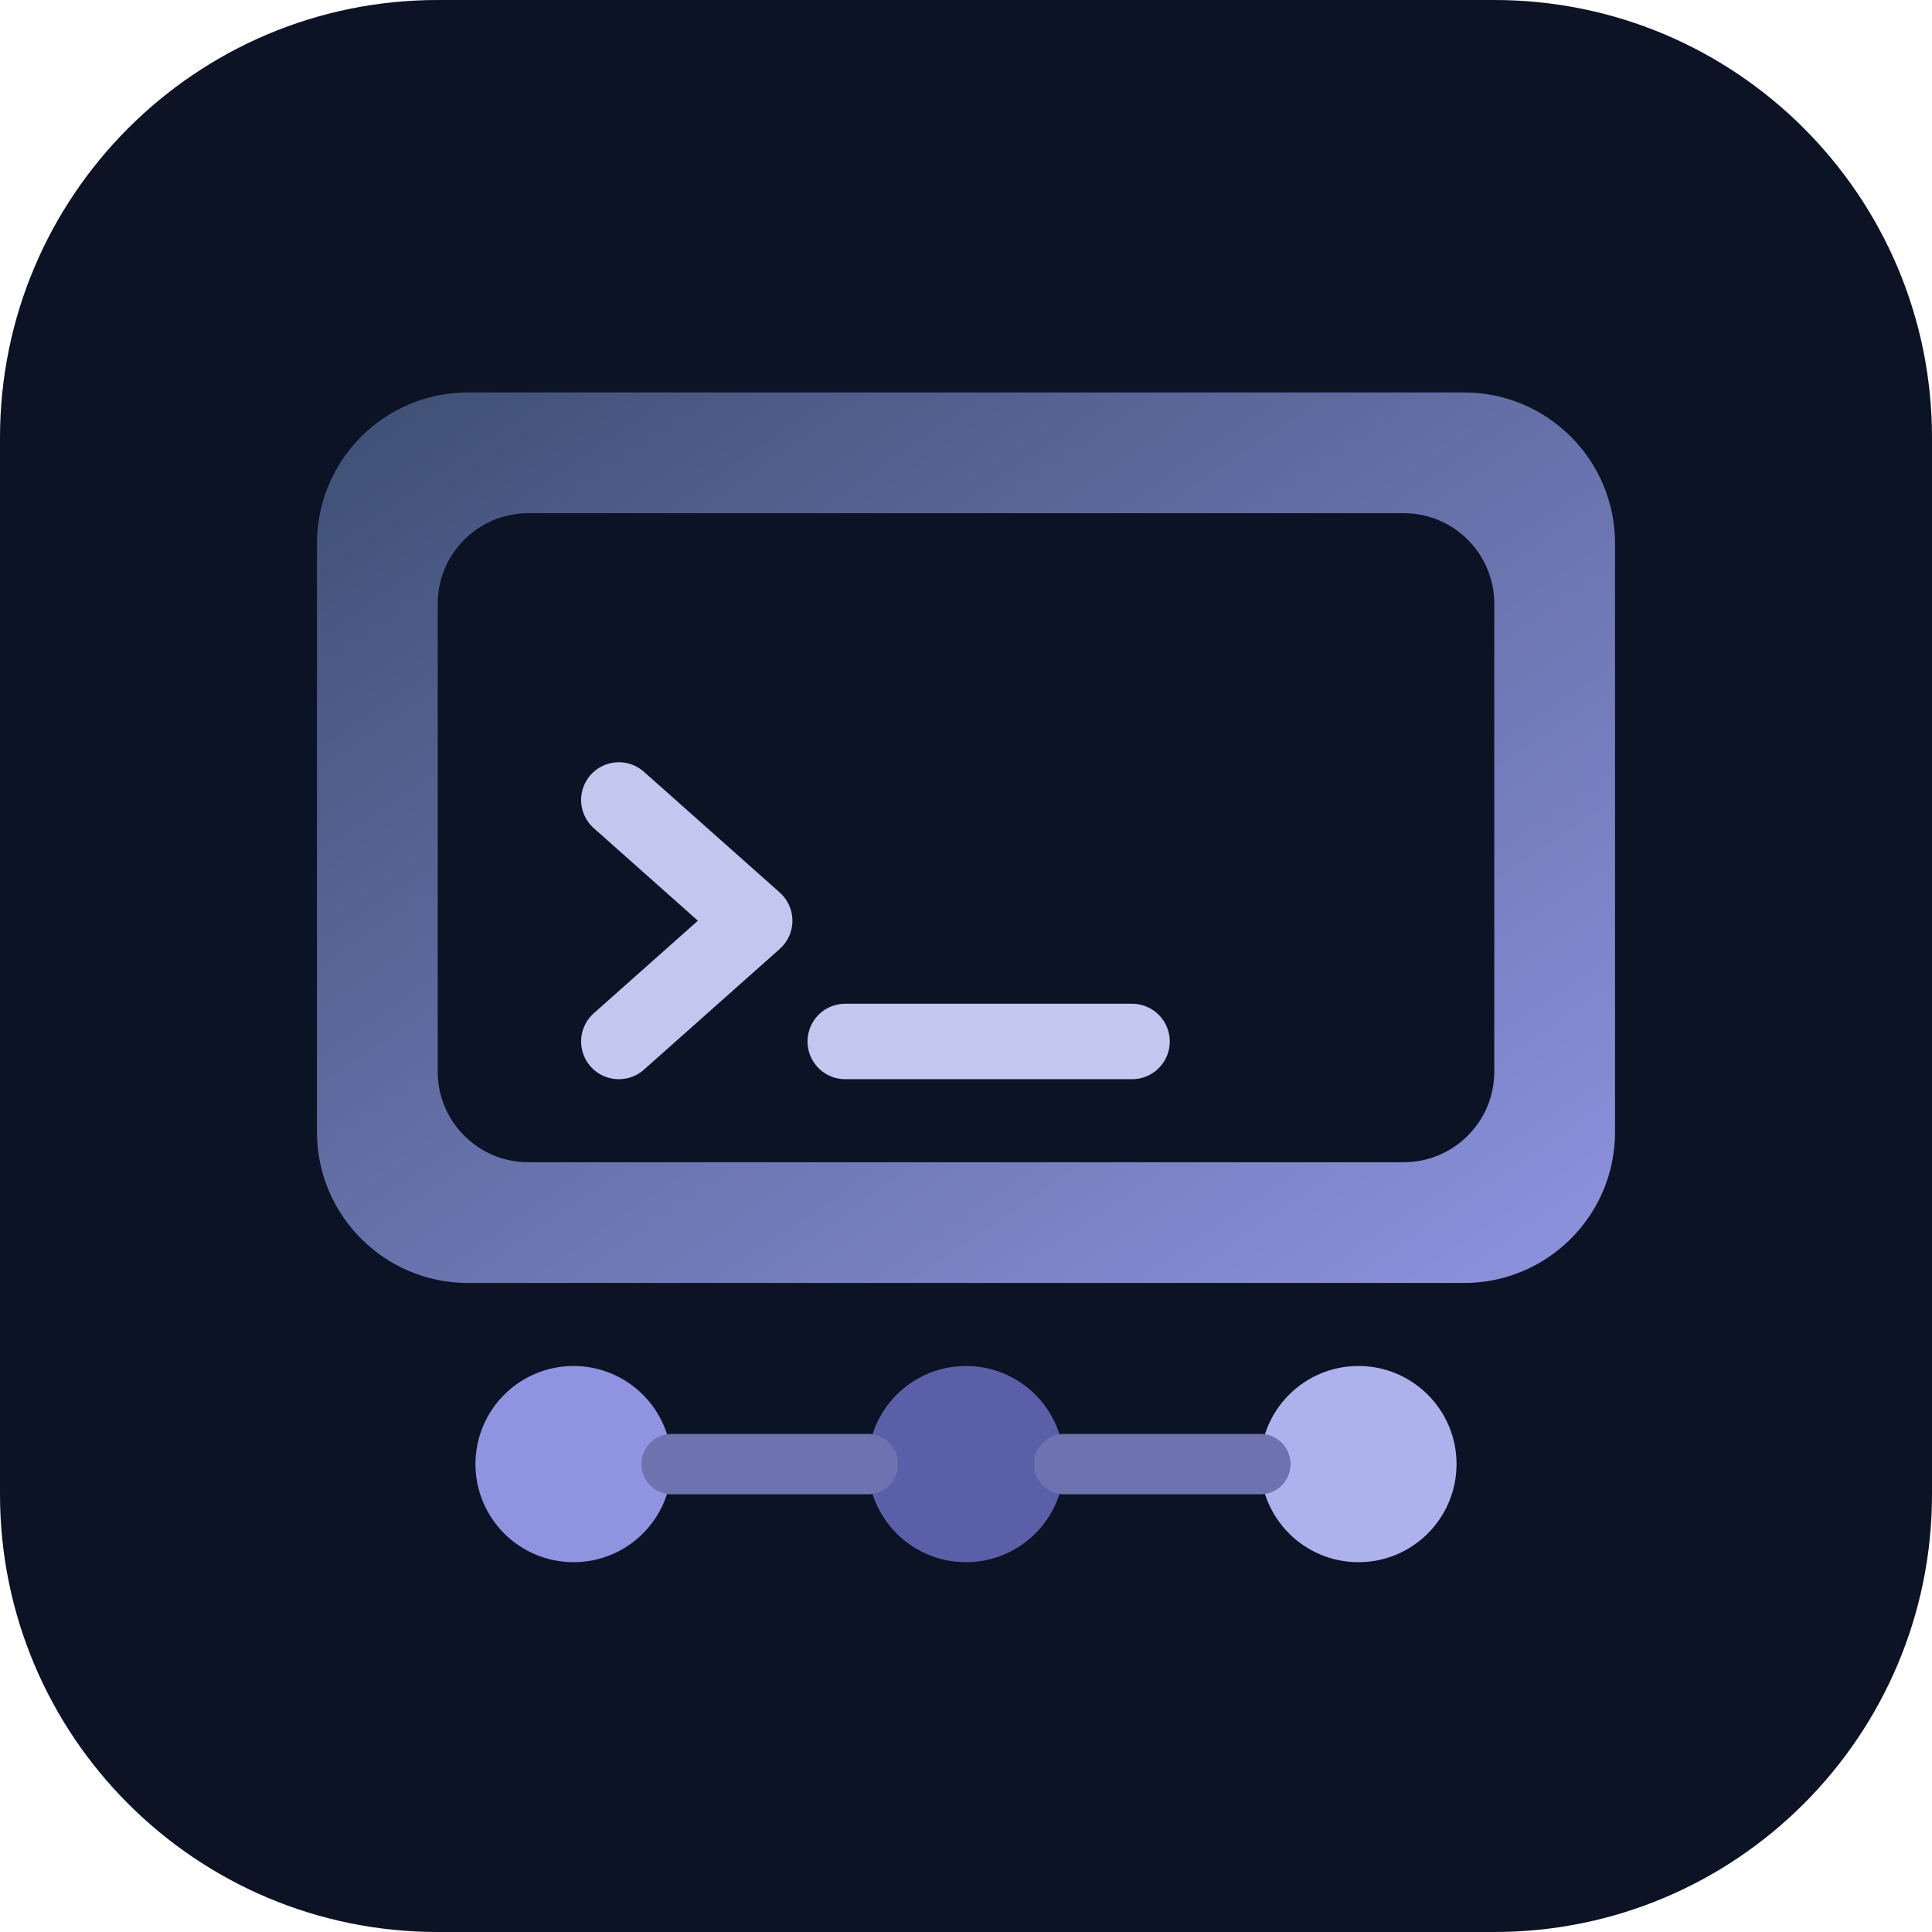
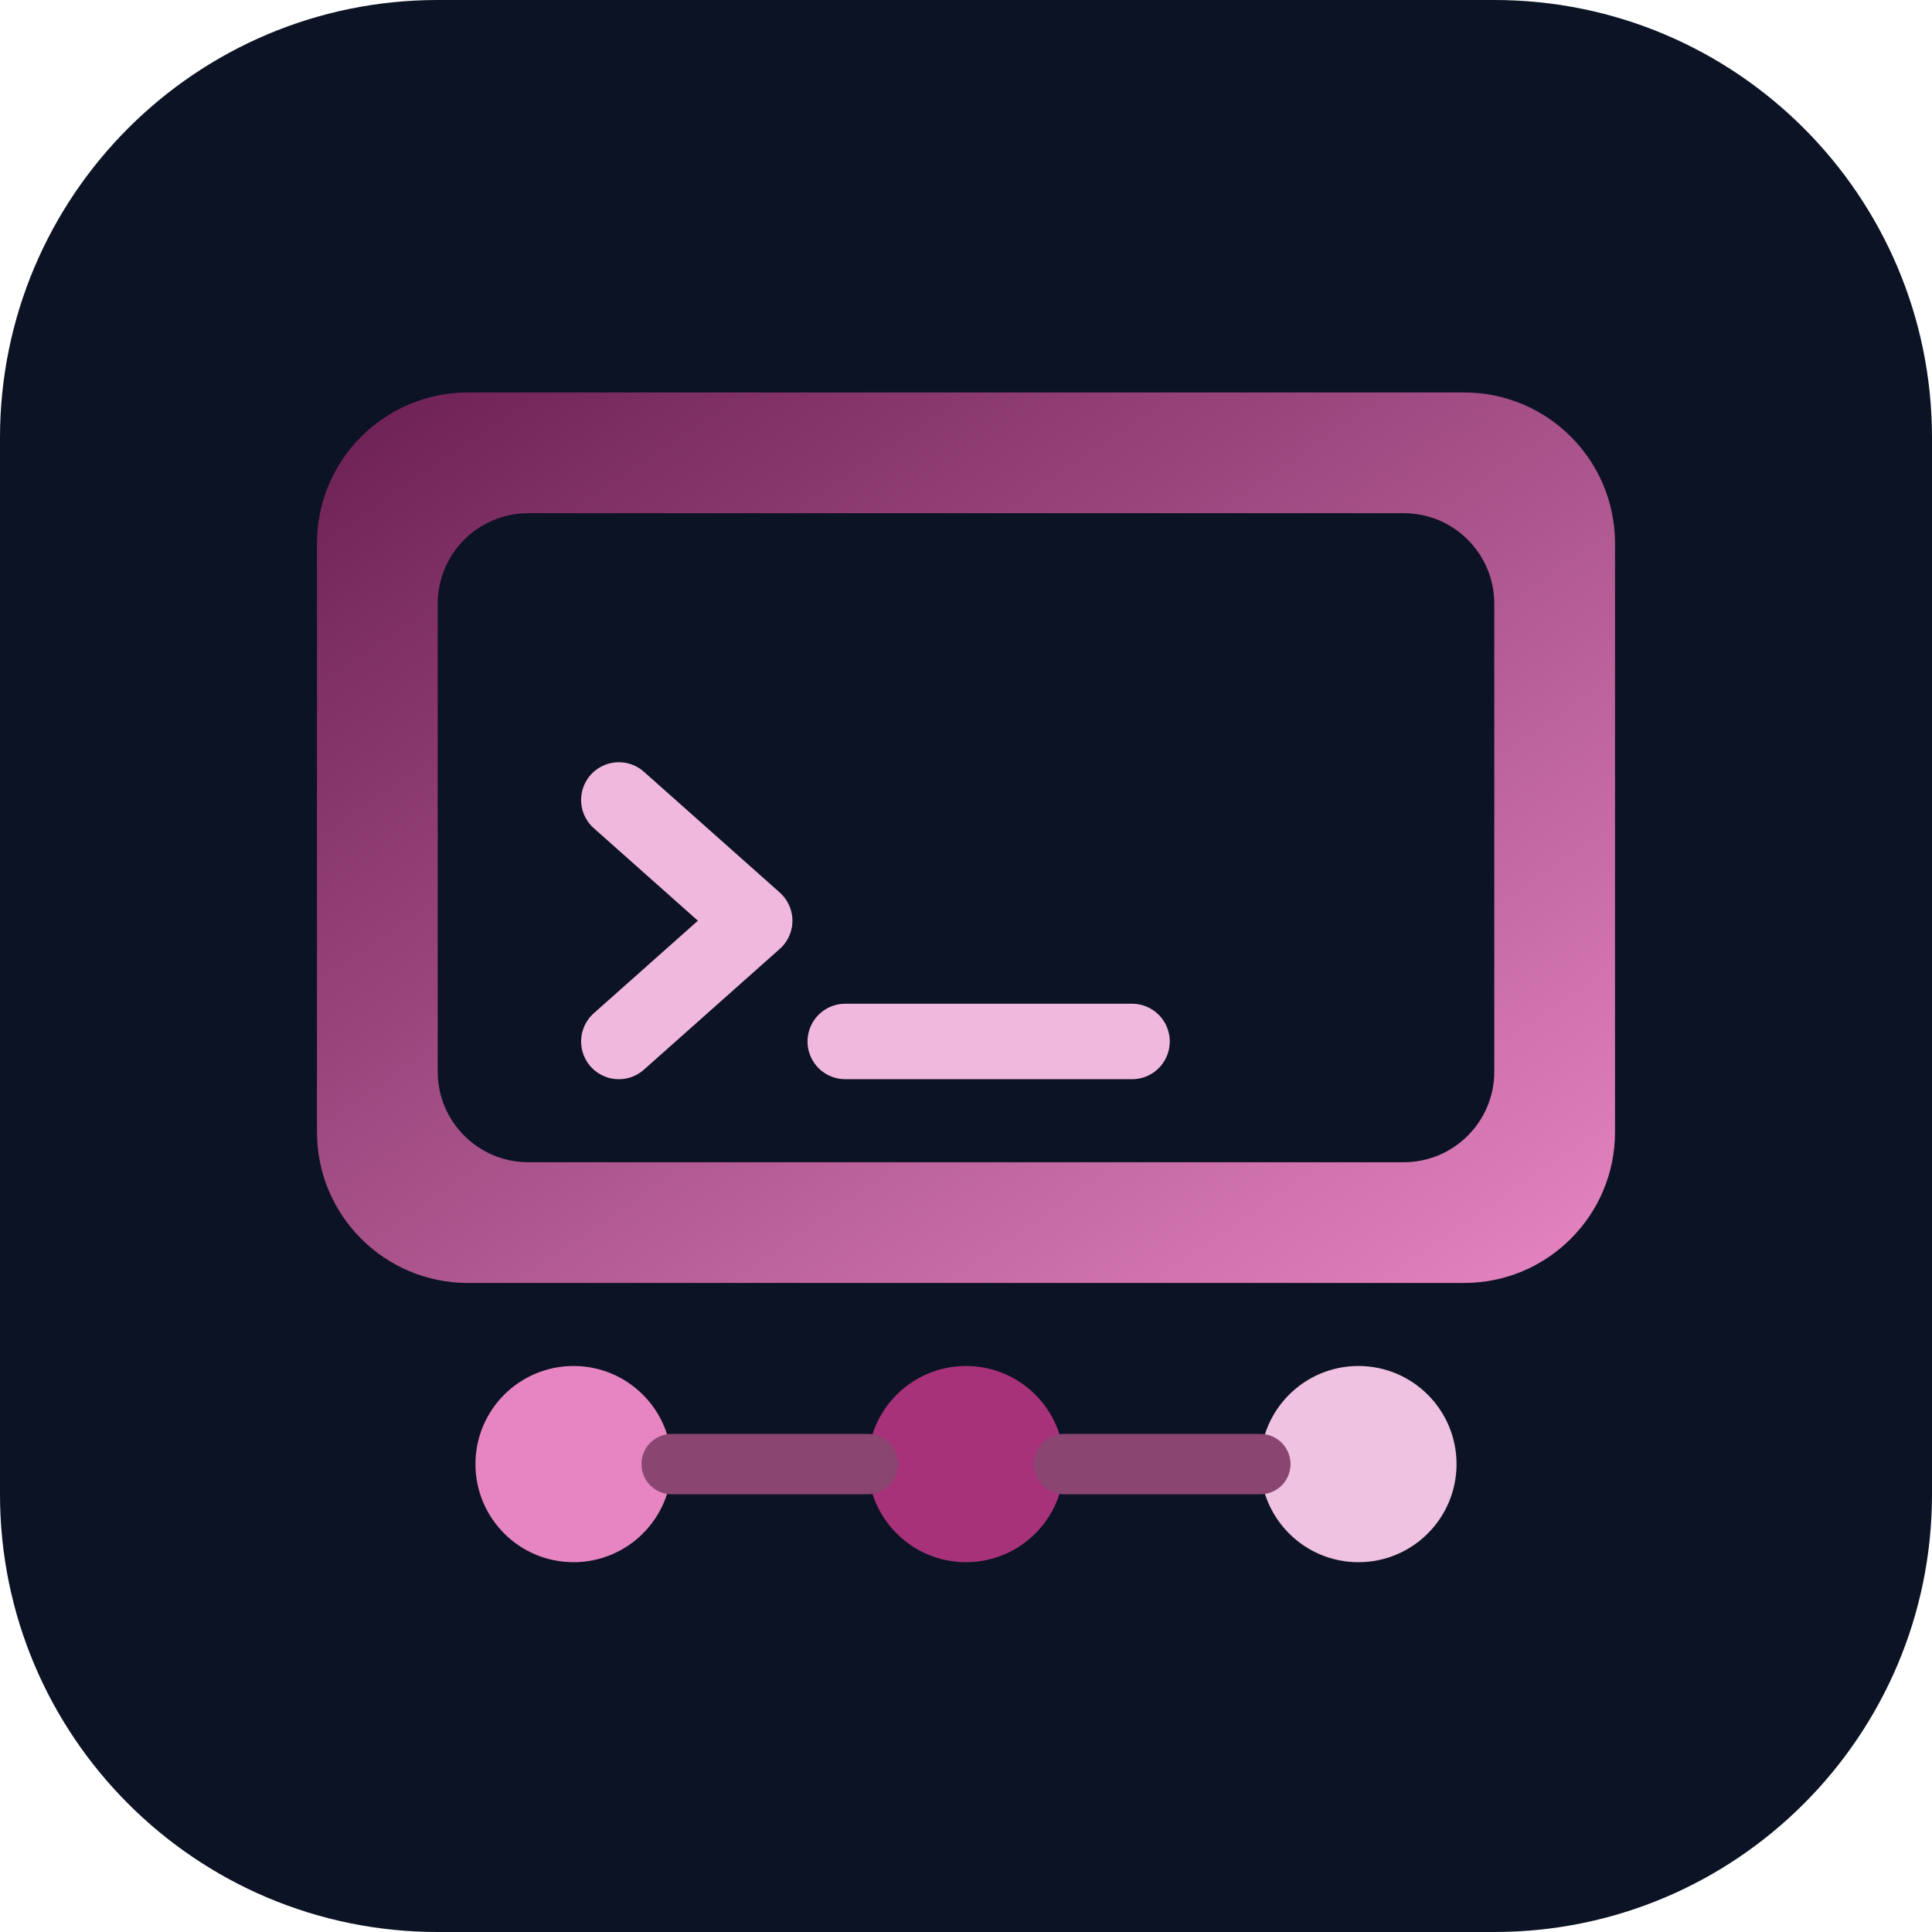
<svg xmlns="http://www.w3.org/2000/svg" viewBox="0 0 256 256">
  <defs>
    <linearGradient id="g" x1="0" x2="1" y1="0" y2="1">
-       <stop offset="0" stop-color="#3D4F73" />
-       <stop offset="1" stop-color="#8F93E0" />
+       <stop offset="0" stop-color="#6B1F52" />
+       <stop offset="1" stop-color="#E685C2" />
    </linearGradient>
  </defs>
  <rect width="256" height="256" rx="58" fill="#0B1324" />
  <rect x="42" y="52" width="172" height="118" rx="20" fill="url(#g)" />
  <rect x="58" y="68" width="140" height="86" rx="12" fill="#0B1324" />
-   <path d="M82 106l18 16-18 16M112 138h38" fill="none" stroke="#C3C6EF" stroke-width="10" stroke-linecap="round" stroke-linejoin="round" />
-   <circle cx="76" cy="194" r="13" fill="#8F93E0" />
-   <circle cx="128" cy="194" r="13" fill="#5B5FA8" />
-   <circle cx="180" cy="194" r="13" fill="#ADB1EC" />
-   <path d="M89 194h26M141 194h26" stroke="#6E72AE" stroke-width="8" stroke-linecap="round" />
+   <path d="M82 106l18 16-18 16M112 138h38" fill="none" stroke="#F0B8DD" stroke-width="10" stroke-linecap="round" stroke-linejoin="round" />
+   <circle cx="76" cy="194" r="13" fill="#E685C2" />
+   <circle cx="128" cy="194" r="13" fill="#A83279" />
+   <circle cx="180" cy="194" r="13" fill="#EEC2E0" />
+   <path d="M89 194h26M141 194h26" stroke="#8A4570" stroke-width="8" stroke-linecap="round" />
</svg>
